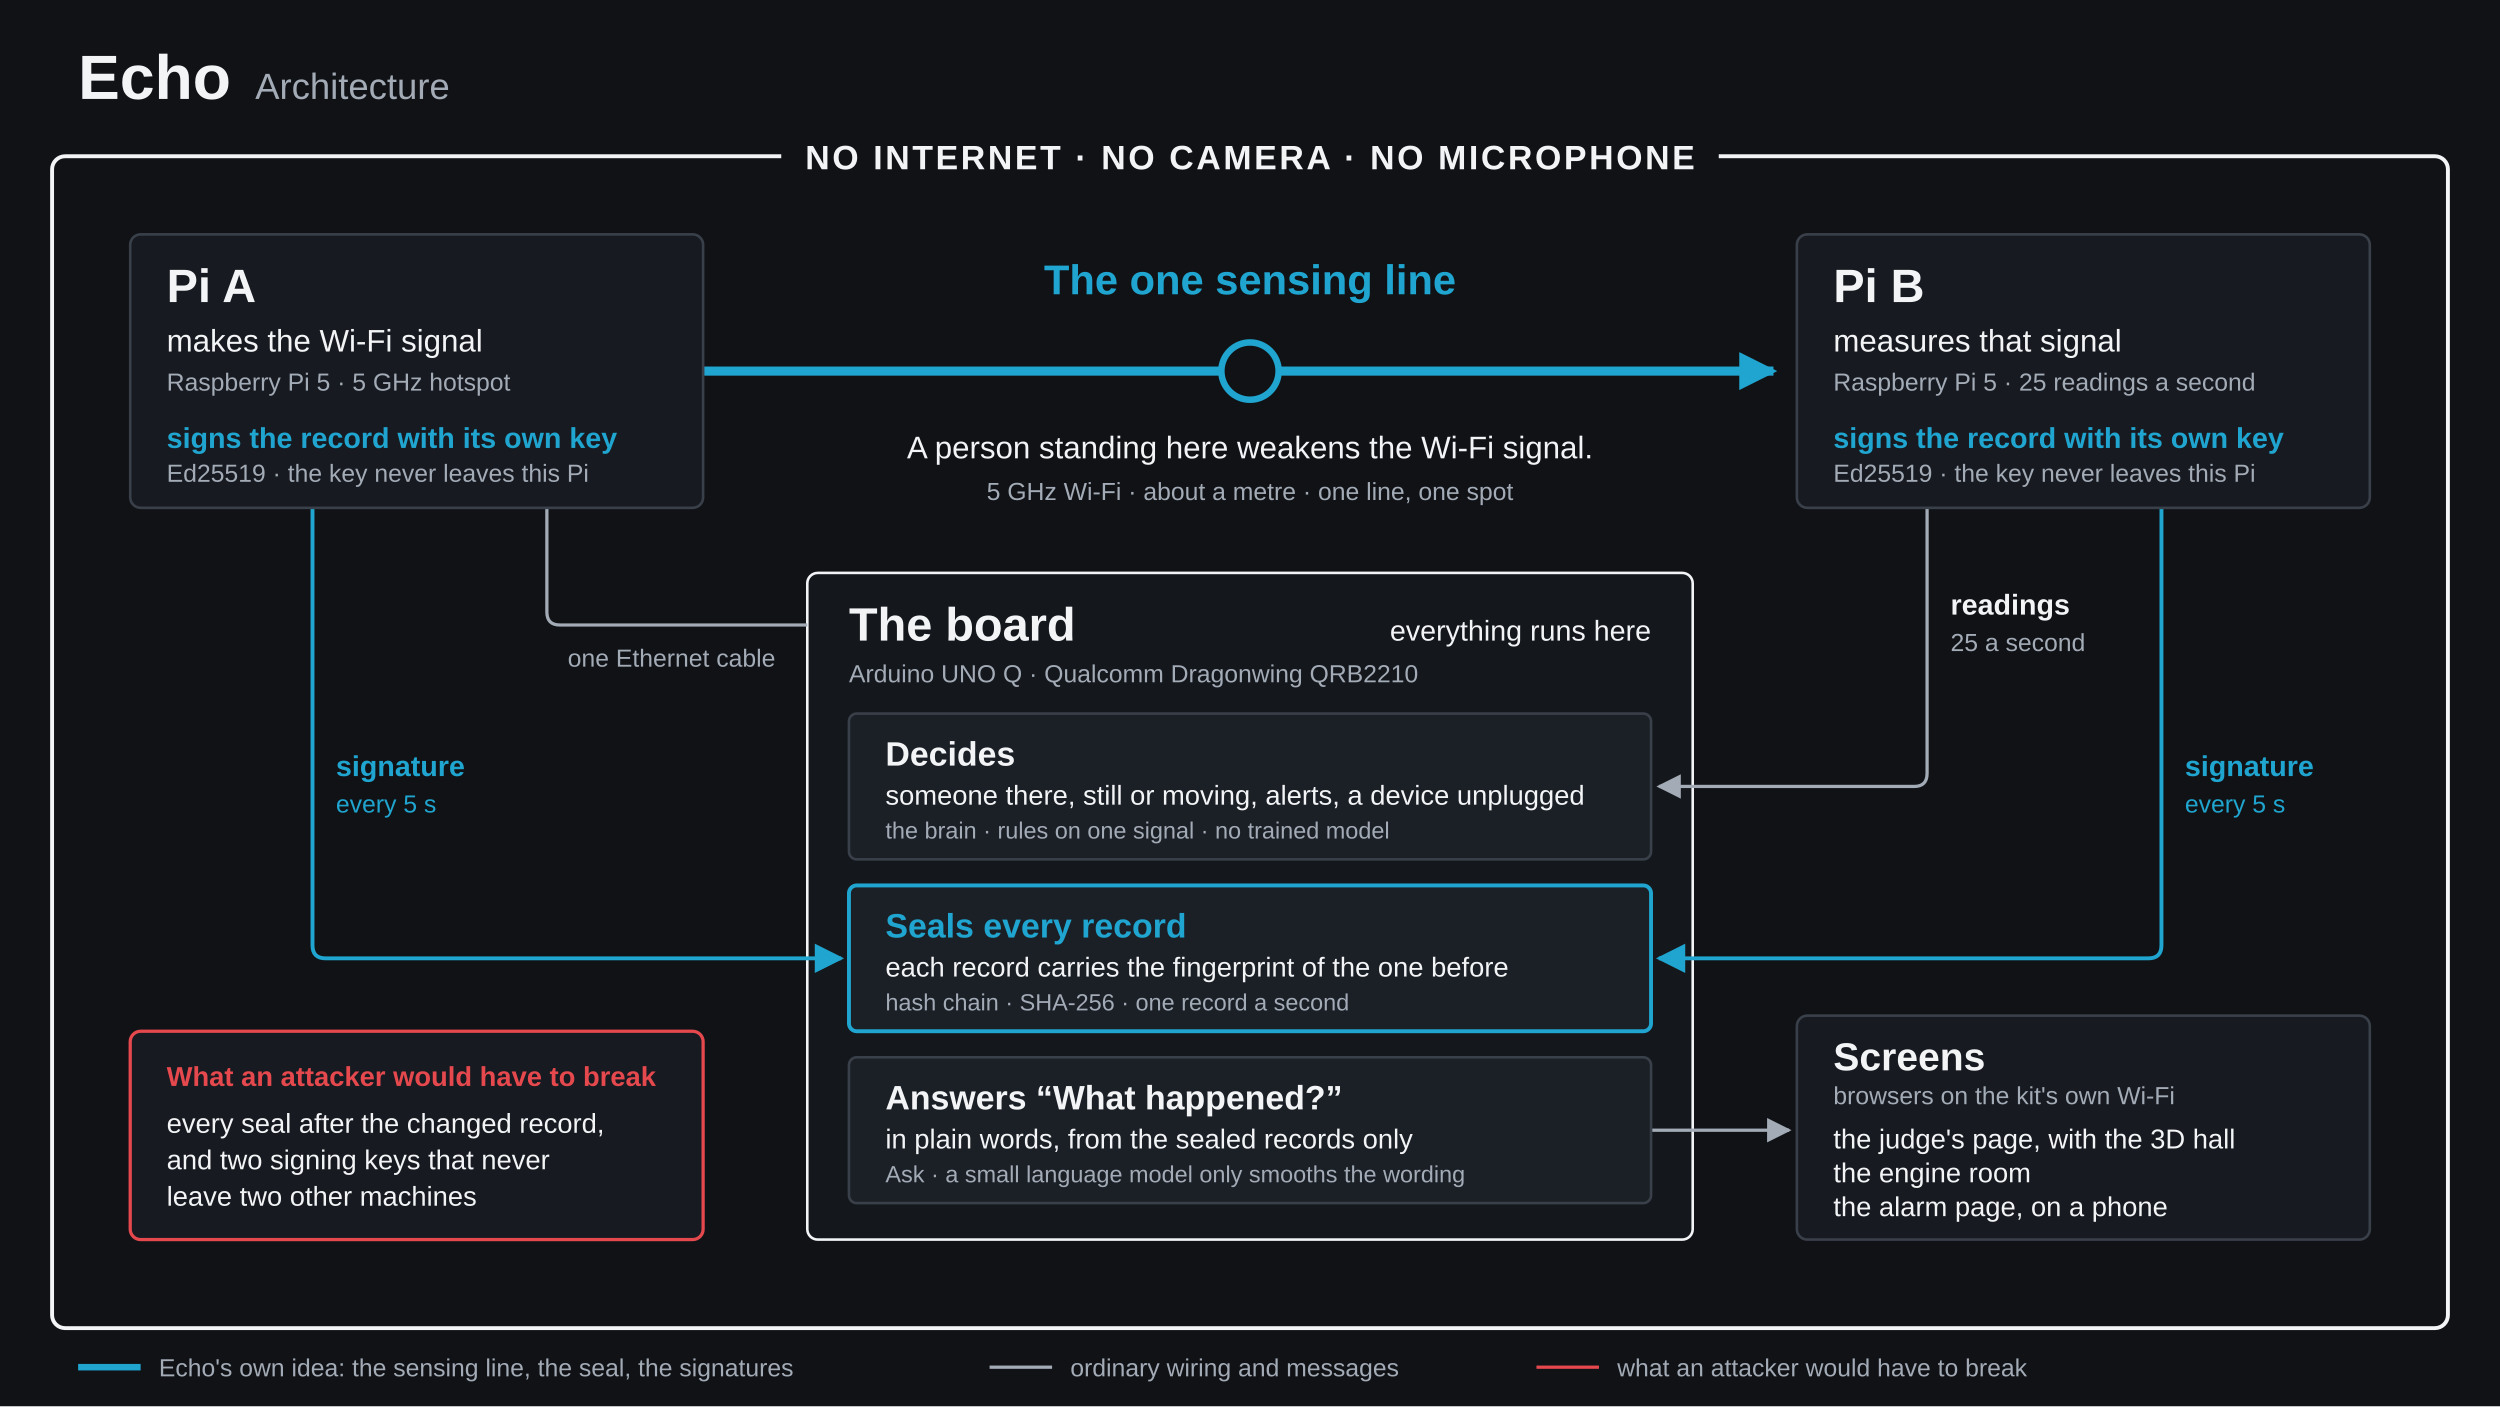
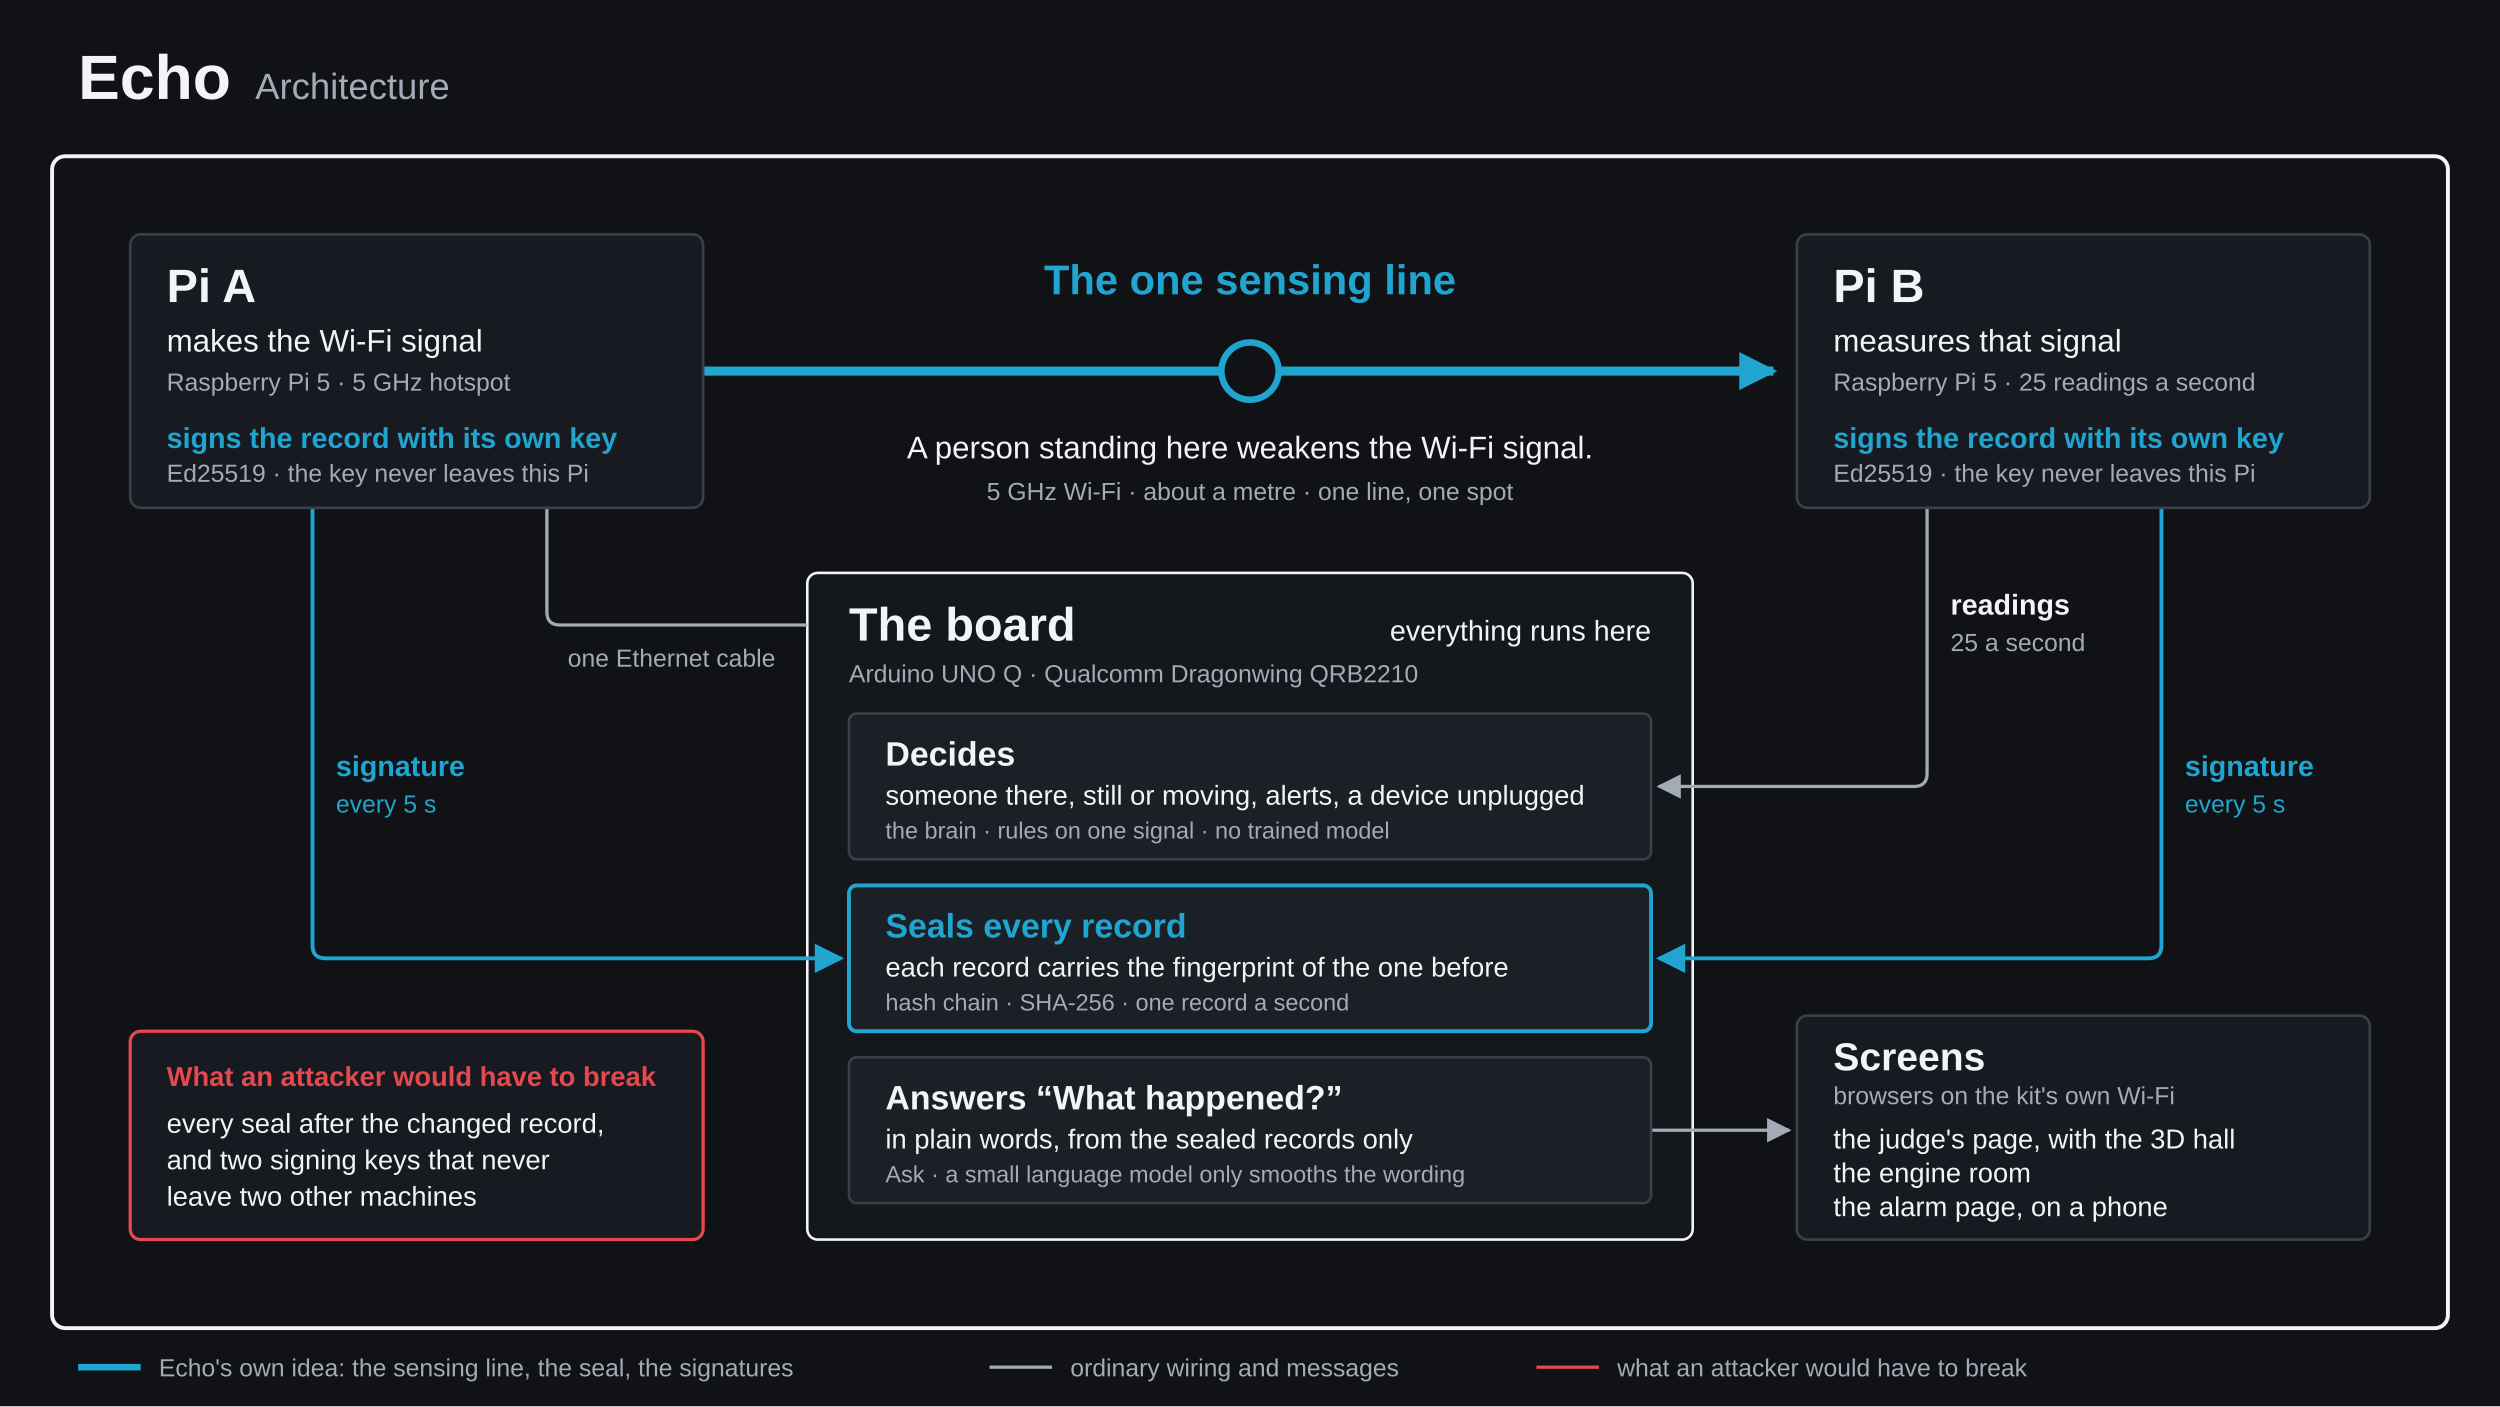
<svg xmlns="http://www.w3.org/2000/svg" viewBox="0 0 1920 1080" width="1920" height="1080" role="img" aria-labelledby="echo-arch-title echo-arch-desc" font-family="'Hanken Grotesk', 'Segoe UI', system-ui, -apple-system, 'Helvetica Neue', Arial, sans-serif">
  <defs>
    <marker id="echo-arch-head" viewBox="0 0 12 12" refX="10" refY="6" markerWidth="9" markerHeight="9" orient="auto-start-reverse">
      <path d="M1 1 L11 6 L1 11 Z" fill="#A3ABB6" />
    </marker>
    <marker id="echo-arch-head-accent" viewBox="0 0 12 12" refX="10" refY="6" markerWidth="9" markerHeight="9" orient="auto-start-reverse">
      <path d="M1 1 L11 6 L1 11 Z" fill="#1FA5CF" />
    </marker>
    <marker id="echo-arch-head-line" viewBox="0 0 12 12" refX="10" refY="6" markerWidth="5" markerHeight="5" orient="auto-start-reverse">
      <path d="M1 1 L11 6 L1 11 Z" fill="#1FA5CF" />
    </marker>
  </defs>
  <rect width="1920" height="1080" fill="#101216" />
  <text x="60" y="76" font-size="48" font-weight="700" fill="#F2F4F6">Echo</text>
  <text x="196" y="76" font-size="28" fill="#A3ABB6">Architecture</text>
  <rect x="40" y="120" width="1840" height="900" rx="10" fill="none" stroke="#F2F4F6" stroke-width="3" />
-   <rect x="600" y="98" width="720" height="44" fill="#101216" />
-   <text x="960" y="130" font-size="26" font-weight="700" fill="#F2F4F6" text-anchor="middle" letter-spacing="2">NO INTERNET · NO CAMERA · NO MICROPHONE</text>
  <rect x="620" y="440" width="680" height="512" rx="8" fill="#14171C" stroke="#F2F4F6" stroke-width="2" />
  <path d="M540 285 H1362" fill="none" stroke="#1FA5CF" stroke-width="7" marker-end="url(#echo-arch-head-line)" />
  <path d="M420 390 V470 Q420 480 430 480 H620" fill="none" stroke="#A3ABB6" stroke-width="2.5" />
  <path d="M240 390 V726 Q240 736 250 736 H646" fill="none" stroke="#1FA5CF" stroke-width="3" marker-end="url(#echo-arch-head-accent)" />
  <path d="M1480 390 V594 Q1480 604 1470 604 H1274" fill="none" stroke="#A3ABB6" stroke-width="2.5" marker-end="url(#echo-arch-head)" />
  <path d="M1660 390 V726 Q1660 736 1650 736 H1274" fill="none" stroke="#1FA5CF" stroke-width="3" marker-end="url(#echo-arch-head-accent)" />
  <path d="M1268 868 H1374" fill="none" stroke="#A3ABB6" stroke-width="2.5" marker-end="url(#echo-arch-head)" />
  <circle cx="960" cy="285" r="22" fill="#101216" stroke="#1FA5CF" stroke-width="5" />
  <text x="960" y="226" font-size="32" font-weight="700" fill="#1FA5CF" text-anchor="middle">The one sensing line</text>
  <text x="960" y="352" font-size="24" fill="#F2F4F6" text-anchor="middle">A person standing here weakens the Wi-Fi signal.</text>
  <text x="960" y="384" font-size="19" fill="#A3ABB6" text-anchor="middle">5 GHz Wi-Fi · about a metre · one line, one spot</text>
  <rect x="100" y="180" width="440" height="210" rx="8" fill="#171A20" stroke="#3A404A" stroke-width="2" />
  <text x="128" y="232" font-size="36" font-weight="700" fill="#F2F4F6">Pi A</text>
  <text x="128" y="270" font-size="24" fill="#F2F4F6">makes the Wi-Fi signal</text>
  <text x="128" y="300" font-size="19" fill="#A3ABB6">Raspberry Pi 5 · 5 GHz hotspot</text>
  <text x="128" y="344" font-size="22" font-weight="600" fill="#1FA5CF">signs the record with its own key</text>
  <text x="128" y="370" font-size="19" fill="#A3ABB6">Ed25519 · the key never leaves this Pi</text>
  <rect x="1380" y="180" width="440" height="210" rx="8" fill="#171A20" stroke="#3A404A" stroke-width="2" />
  <text x="1408" y="232" font-size="36" font-weight="700" fill="#F2F4F6">Pi B</text>
  <text x="1408" y="270" font-size="24" fill="#F2F4F6">measures that signal</text>
  <text x="1408" y="300" font-size="19" fill="#A3ABB6">Raspberry Pi 5 · 25 readings a second</text>
  <text x="1408" y="344" font-size="22" font-weight="600" fill="#1FA5CF">signs the record with its own key</text>
  <text x="1408" y="370" font-size="19" fill="#A3ABB6">Ed25519 · the key never leaves this Pi</text>
  <text x="436" y="512" font-size="19" fill="#A3ABB6">one Ethernet cable</text>
  <text x="258" y="596" font-size="22" font-weight="600" fill="#1FA5CF">signature</text>
  <text x="258" y="624" font-size="19" fill="#1FA5CF">every 5 s</text>
  <text x="1498" y="472" font-size="22" font-weight="600" fill="#F2F4F6">readings</text>
  <text x="1498" y="500" font-size="19" fill="#A3ABB6">25 a second</text>
  <text x="1678" y="596" font-size="22" font-weight="600" fill="#1FA5CF">signature</text>
  <text x="1678" y="624" font-size="19" fill="#1FA5CF">every 5 s</text>
  <text x="652" y="492" font-size="36" font-weight="700" fill="#F2F4F6">The board</text>
  <text x="1268" y="492" font-size="22" fill="#F2F4F6" text-anchor="end">everything runs here</text>
  <text x="652" y="524" font-size="19" fill="#A3ABB6">Arduino UNO Q · Qualcomm Dragonwing QRB2210</text>
  <rect x="652" y="548" width="616" height="112" rx="6" fill="#1B1F26" stroke="#3A404A" stroke-width="2" />
  <text x="680" y="588" font-size="26" font-weight="700" fill="#F2F4F6">Decides</text>
  <text x="680" y="618" font-size="21" fill="#F2F4F6">someone there, still or moving, alerts, a device unplugged</text>
  <text x="680" y="644" font-size="18" fill="#A3ABB6">the brain · rules on one signal · no trained model</text>
  <rect x="652" y="680" width="616" height="112" rx="6" fill="#1B1F26" stroke="#1FA5CF" stroke-width="3" />
  <text x="680" y="720" font-size="26" font-weight="700" fill="#1FA5CF">Seals every record</text>
  <text x="680" y="750" font-size="21" fill="#F2F4F6">each record carries the fingerprint of the one before</text>
  <text x="680" y="776" font-size="18" fill="#A3ABB6">hash chain · SHA-256 · one record a second</text>
  <rect x="652" y="812" width="616" height="112" rx="6" fill="#1B1F26" stroke="#3A404A" stroke-width="2" />
  <text x="680" y="852" font-size="26" font-weight="700" fill="#F2F4F6">Answers “What happened?”</text>
  <text x="680" y="882" font-size="21" fill="#F2F4F6">in plain words, from the sealed records only</text>
  <text x="680" y="908" font-size="18" fill="#A3ABB6">Ask · a small language model only smooths the wording</text>
  <rect x="100" y="792" width="440" height="160" rx="8" fill="#171A20" stroke="#E5484D" stroke-width="2.5" />
  <text x="128" y="834" font-size="21" font-weight="700" fill="#E5484D">What an attacker would have to break</text>
  <text x="128" y="870" font-size="21" fill="#F2F4F6">every seal after the changed record,</text>
  <text x="128" y="898" font-size="21" fill="#F2F4F6">and two signing keys that never</text>
  <text x="128" y="926" font-size="21" fill="#F2F4F6">leave two other machines</text>
  <rect x="1380" y="780" width="440" height="172" rx="8" fill="#171A20" stroke="#3A404A" stroke-width="2" />
  <text x="1408" y="822" font-size="30" font-weight="700" fill="#F2F4F6">Screens</text>
  <text x="1408" y="848" font-size="19" fill="#A3ABB6">browsers on the kit's own Wi-Fi</text>
  <text x="1408" y="882" font-size="21" fill="#F2F4F6">the judge's page, with the 3D hall</text>
  <text x="1408" y="908" font-size="21" fill="#F2F4F6">the engine room</text>
  <text x="1408" y="934" font-size="21" fill="#F2F4F6">the alarm page, on a phone</text>
  <path d="M60 1050 H108" stroke="#1FA5CF" stroke-width="5" />
  <text x="122" y="1057" font-size="19" fill="#A3ABB6">Echo's own idea: the sensing line, the seal, the signatures</text>
  <path d="M760 1050 H808" stroke="#A3ABB6" stroke-width="2.5" />
  <text x="822" y="1057" font-size="19" fill="#A3ABB6">ordinary wiring and messages</text>
  <path d="M1180 1050 H1228" stroke="#E5484D" stroke-width="2.5" />
  <text x="1242" y="1057" font-size="19" fill="#A3ABB6">what an attacker would have to break</text>
</svg>
